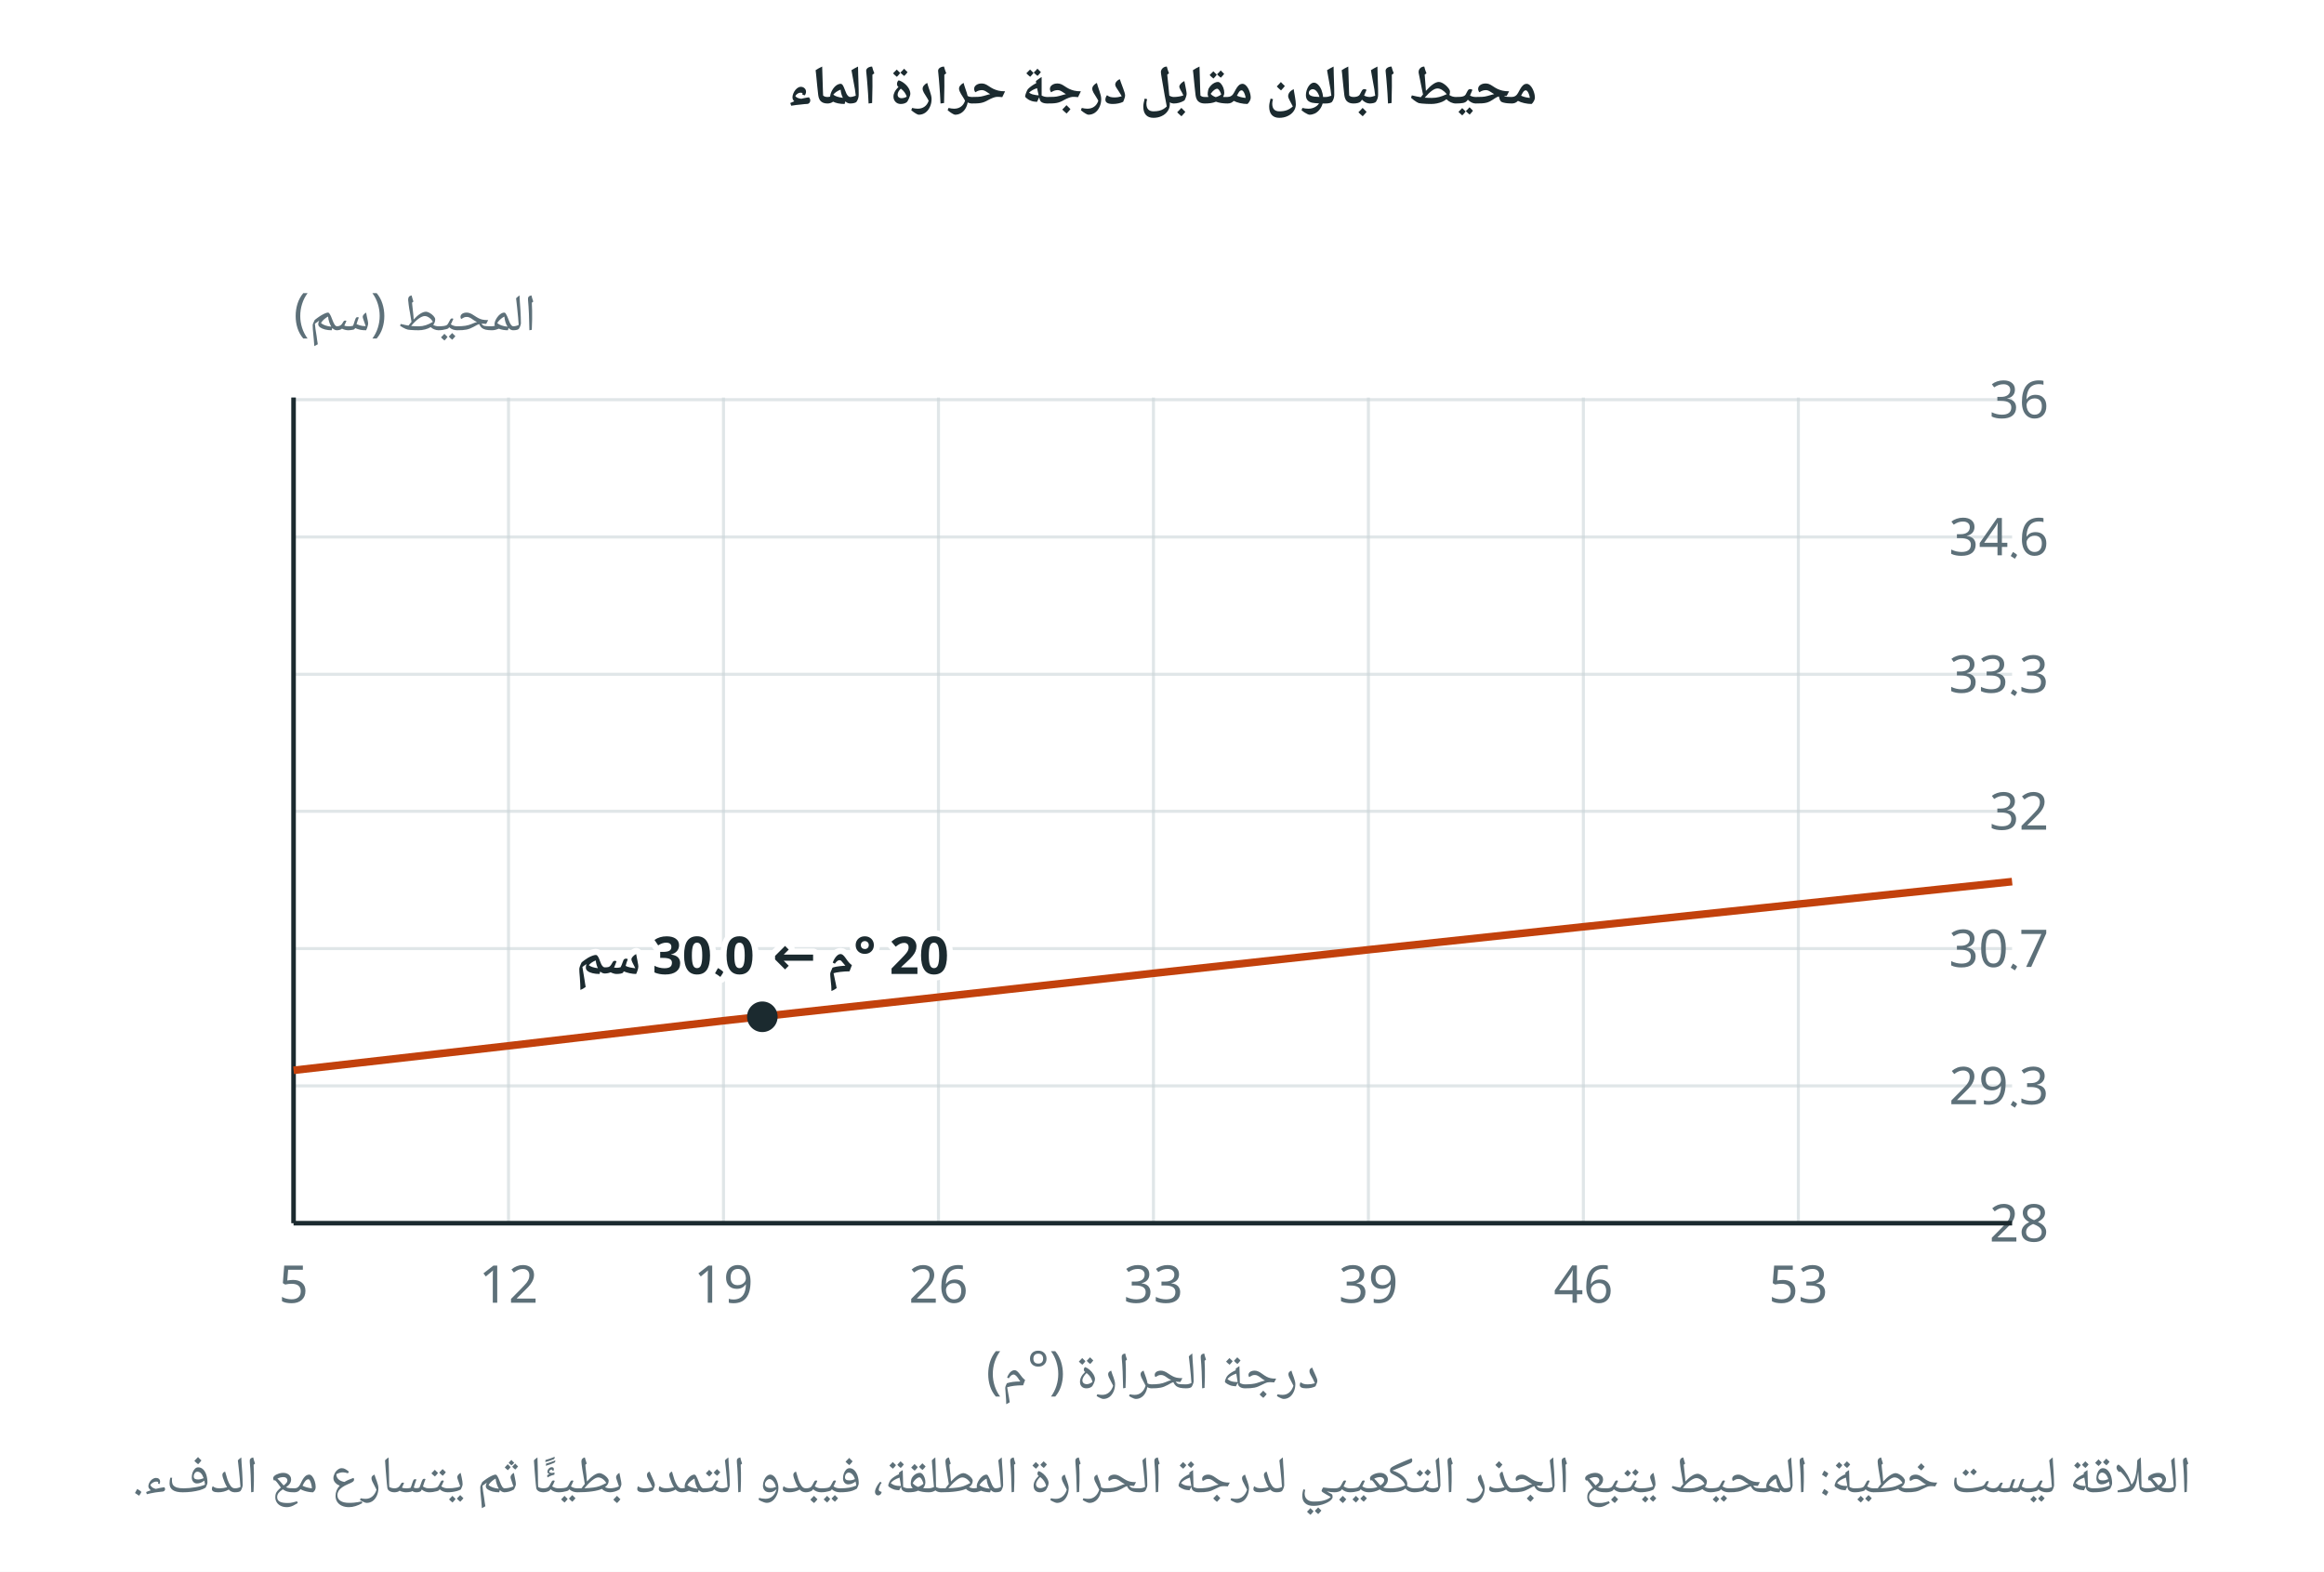
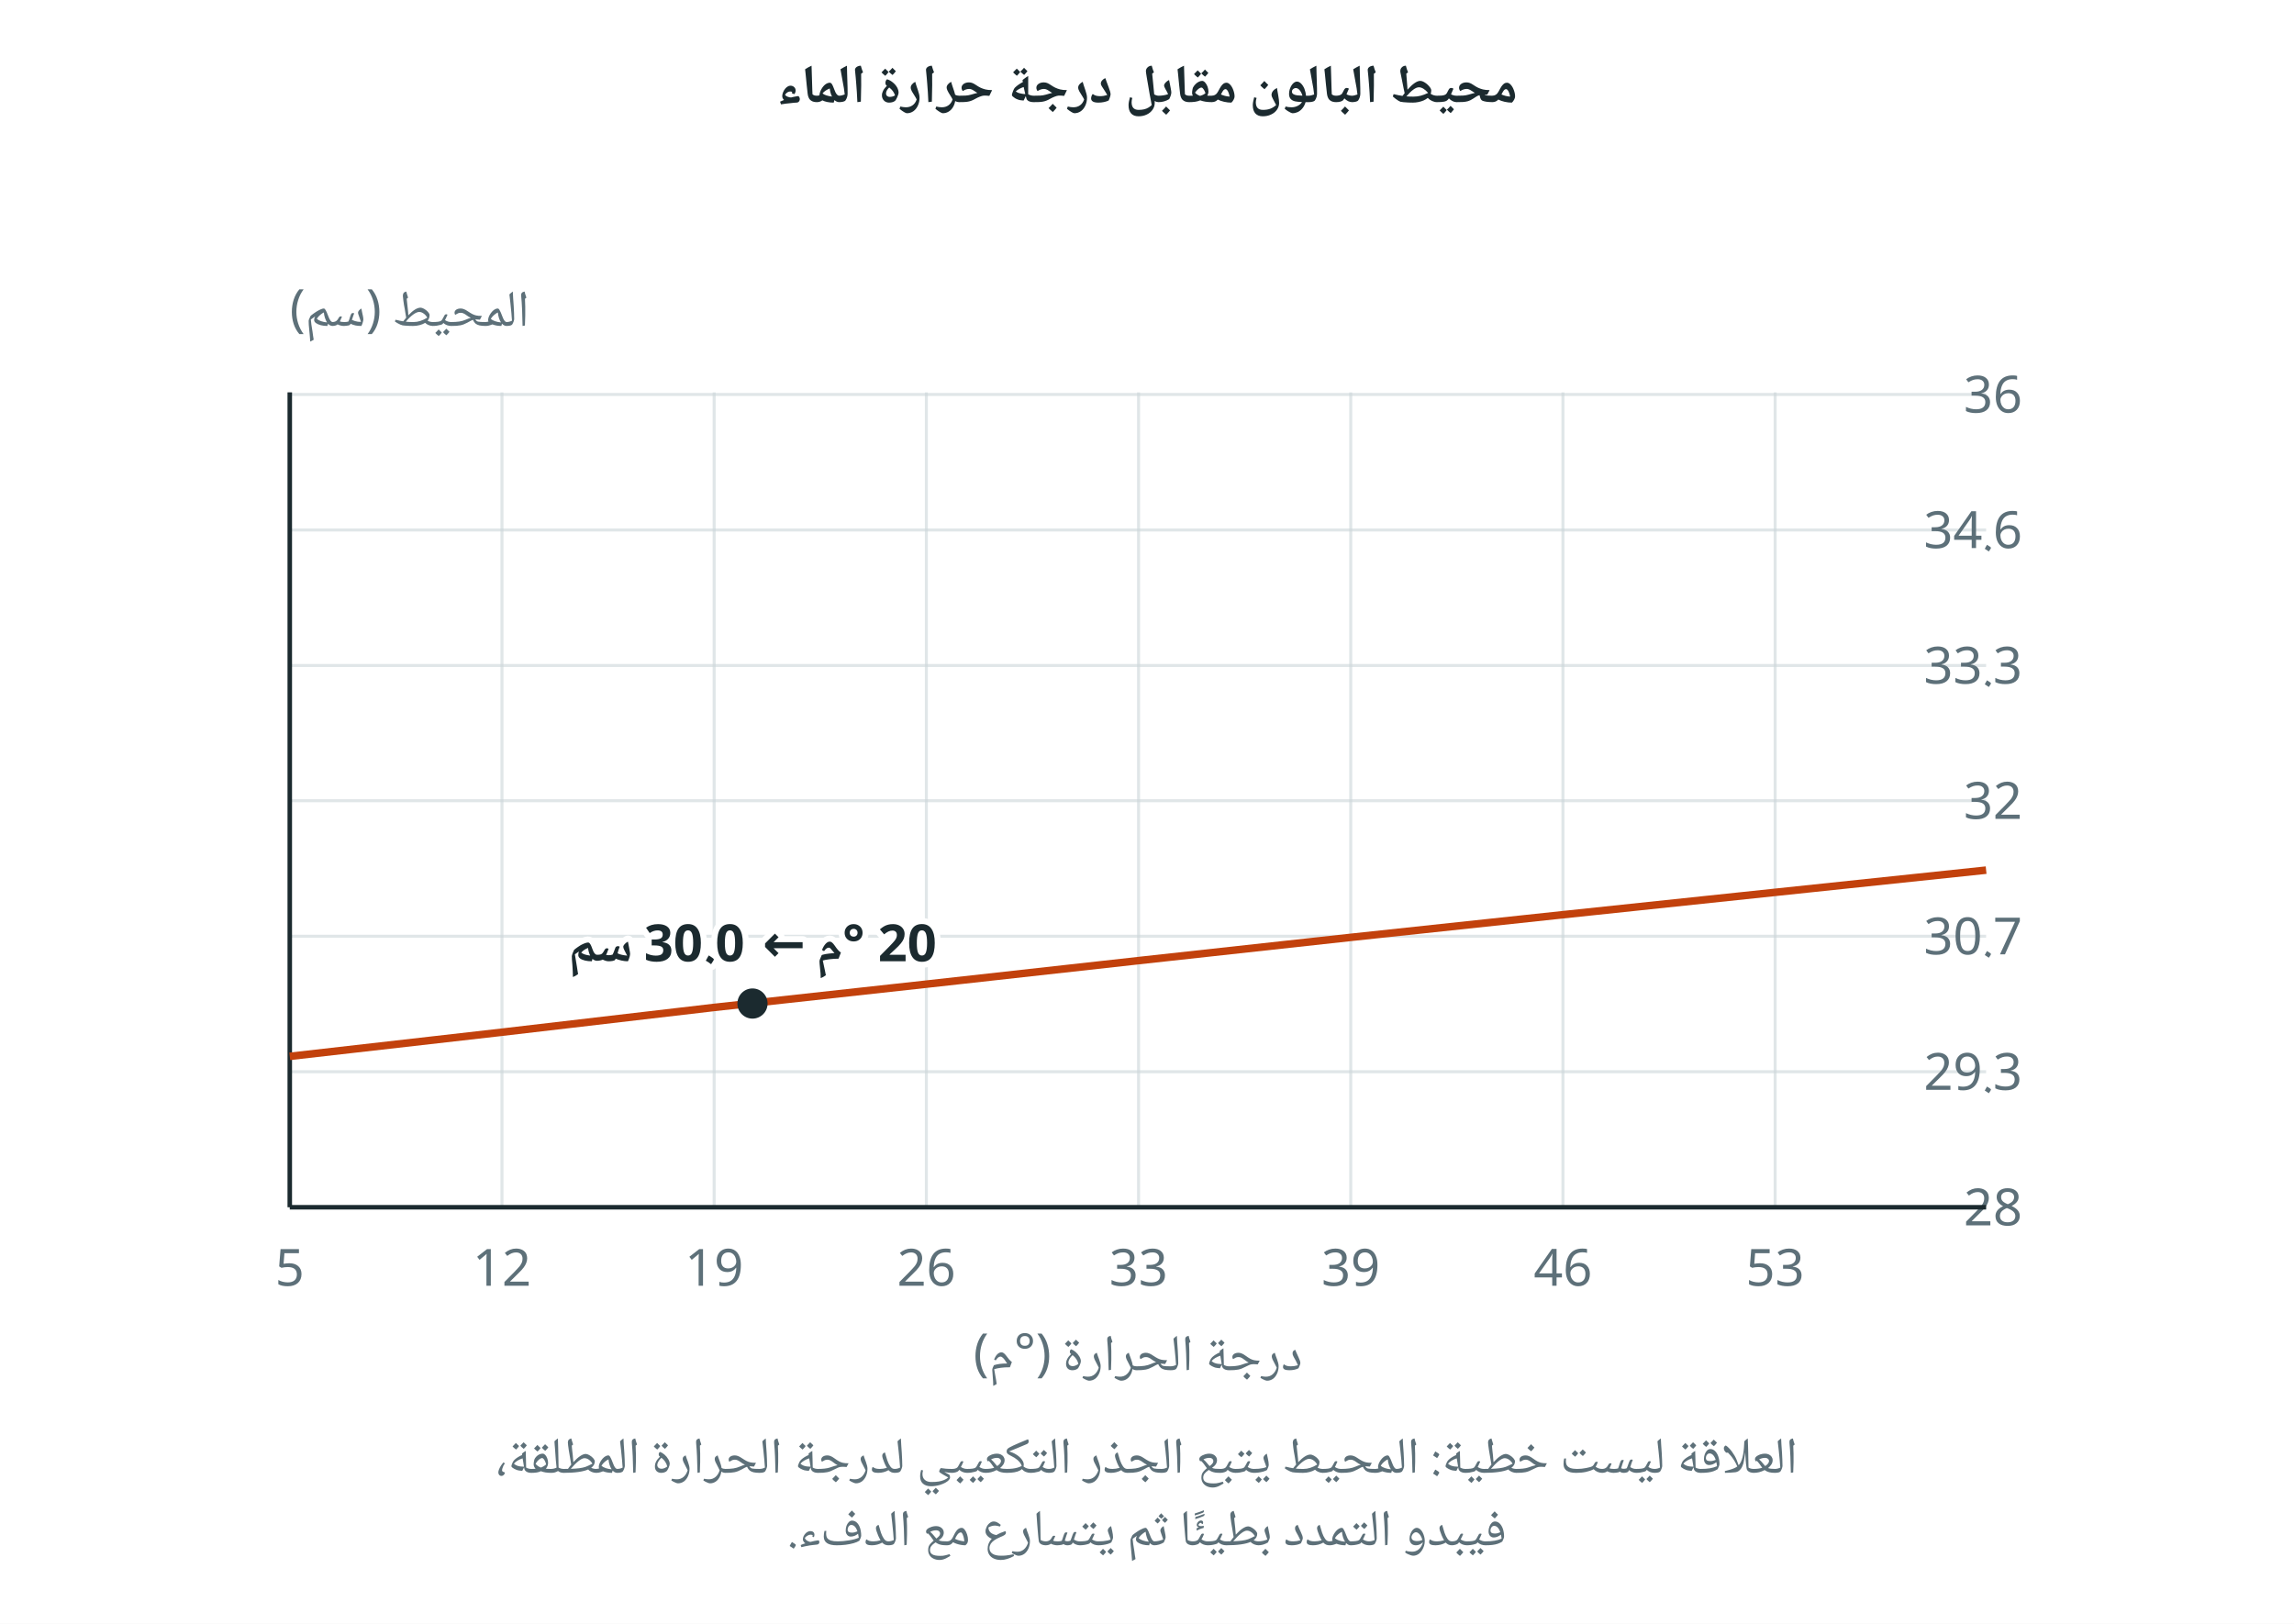
- <svg xmlns="http://www.w3.org/2000/svg" width="760" height="514" viewBox="0 0 760 514" role="img" aria-labelledby="t">
-   <rect width="760" height="514" fill="#ffffff" />
+ <svg xmlns="http://www.w3.org/2000/svg" width="760" height="538" viewBox="0 0 760 538" role="img" aria-labelledby="t">
+   <rect width="760" height="538" fill="#ffffff" />
  <g font-family="'Segoe UI', 'Noto Naskh Arabic', system-ui, sans-serif" direction="rtl">
    <text x="380" y="34" font-size="18" font-weight="700" fill="#1b2a2f" text-anchor="middle">محيط البالون مقابل درجة حرارة الماء</text>
    <line x1="96" y1="130" x2="96" y2="400" stroke="#cbd5d9" stroke-width="1" stroke-opacity="0.6" />
    <text x="96" y="426" font-size="17" font-weight="400" fill="#5d7079" text-anchor="middle">5</text>
    <line x1="166.3" y1="130" x2="166.3" y2="400" stroke="#cbd5d9" stroke-width="1" stroke-opacity="0.6" />
    <text x="166.3" y="426" font-size="17" font-weight="400" fill="#5d7079" text-anchor="middle">12</text>
    <line x1="236.6" y1="130" x2="236.6" y2="400" stroke="#cbd5d9" stroke-width="1" stroke-opacity="0.6" />
    <text x="236.6" y="426" font-size="17" font-weight="400" fill="#5d7079" text-anchor="middle">19</text>
    <line x1="306.9" y1="130" x2="306.9" y2="400" stroke="#cbd5d9" stroke-width="1" stroke-opacity="0.6" />
    <text x="306.9" y="426" font-size="17" font-weight="400" fill="#5d7079" text-anchor="middle">26</text>
    <line x1="377.2" y1="130" x2="377.2" y2="400" stroke="#cbd5d9" stroke-width="1" stroke-opacity="0.6" />
    <text x="377.2" y="426" font-size="17" font-weight="400" fill="#5d7079" text-anchor="middle">33</text>
    <line x1="447.5" y1="130" x2="447.5" y2="400" stroke="#cbd5d9" stroke-width="1" stroke-opacity="0.6" />
    <text x="447.5" y="426" font-size="17" font-weight="400" fill="#5d7079" text-anchor="middle">39</text>
    <line x1="517.8" y1="130" x2="517.8" y2="400" stroke="#cbd5d9" stroke-width="1" stroke-opacity="0.6" />
    <text x="517.8" y="426" font-size="17" font-weight="400" fill="#5d7079" text-anchor="middle">46</text>
    <line x1="588.1" y1="130" x2="588.1" y2="400" stroke="#cbd5d9" stroke-width="1" stroke-opacity="0.6" />
    <text x="588.1" y="426" font-size="17" font-weight="400" fill="#5d7079" text-anchor="middle">53</text>
    <line x1="96" y1="400" x2="658" y2="400" stroke="#cbd5d9" stroke-width="1" stroke-opacity="0.6" />
    <text x="670" y="406" font-size="17" font-weight="400" fill="#5d7079" text-anchor="start">28</text>
    <line x1="96" y1="355.1" x2="658" y2="355.1" stroke="#cbd5d9" stroke-width="1" stroke-opacity="0.6" />
    <text x="670" y="361.1" font-size="17" font-weight="400" fill="#5d7079" text-anchor="start">29.3</text>
    <line x1="96" y1="310.2" x2="658" y2="310.2" stroke="#cbd5d9" stroke-width="1" stroke-opacity="0.6" />
    <text x="670" y="316.2" font-size="17" font-weight="400" fill="#5d7079" text-anchor="start">30.7</text>
    <line x1="96" y1="265.3" x2="658" y2="265.3" stroke="#cbd5d9" stroke-width="1" stroke-opacity="0.6" />
    <text x="670" y="271.3" font-size="17" font-weight="400" fill="#5d7079" text-anchor="start">32</text>
    <line x1="96" y1="220.5" x2="658" y2="220.5" stroke="#cbd5d9" stroke-width="1" stroke-opacity="0.6" />
    <text x="670" y="226.5" font-size="17" font-weight="400" fill="#5d7079" text-anchor="start">33.3</text>
    <line x1="96" y1="175.6" x2="658" y2="175.6" stroke="#cbd5d9" stroke-width="1" stroke-opacity="0.6" />
    <text x="670" y="181.6" font-size="17" font-weight="400" fill="#5d7079" text-anchor="start">34.6</text>
    <line x1="96" y1="130.7" x2="658" y2="130.7" stroke="#cbd5d9" stroke-width="1" stroke-opacity="0.6" />
    <text x="670" y="136.7" font-size="17" font-weight="400" fill="#5d7079" text-anchor="start">36</text>
    <line x1="96" y1="130" x2="96" y2="400" stroke="#1b2a2f" stroke-width="1.5" />
    <line x1="96" y1="400" x2="658" y2="400" stroke="#1b2a2f" stroke-width="1.5" />
    <path d="M96,350 L166.3,342 L236.5,333.8 L306.7,326.1 L377,318.3 L447.3,310.6 L517.5,303.1 L587.7,295.7 L658,288.3" fill="none" stroke="#c2410c" stroke-width="2.5" stroke-linejoin="round" />
    <circle cx="249.3" cy="332.5" r="5" fill="#1b2a2f" />
    <text x="249.3" y="318.5" font-size="17" font-weight="700" fill="#1b2a2f" text-anchor="middle" stroke="#ffffff" stroke-width="4" stroke-linejoin="round" paint-order="stroke">20 °م ← 30.0 سم</text>
    <text x="377" y="454" font-size="17" font-weight="400" fill="#5d7079" text-anchor="middle">درجة الحرارة (°م)</text>
    <text x="96" y="108" font-size="17" font-weight="400" fill="#5d7079" text-anchor="start" direction="ltr">المحيط (سم)</text>
-     <text x="380" y="488" font-size="17" font-weight="400" fill="#5d7079" text-anchor="middle">العلاقة ليست خطية: المحيط يتبع الجذر التكعيبي لدرجة الحرارة المطلقة، فيبدو التمدد بطيئًا ثم يتسارع مع الدفء.</text>
+     <text x="380" y="488" font-size="17" font-weight="400" fill="#5d7079" text-anchor="middle">العلاقة ليست خطية: المحيط يتبع الجذر التكعيبي لدرجة الحرارة المطلقة،</text>
+     <text x="380" y="512" font-size="17" font-weight="400" fill="#5d7079" text-anchor="middle">فيبدو التمدد بطيئًا ثم يتسارع مع الدفء.</text>
  </g>
</svg>
